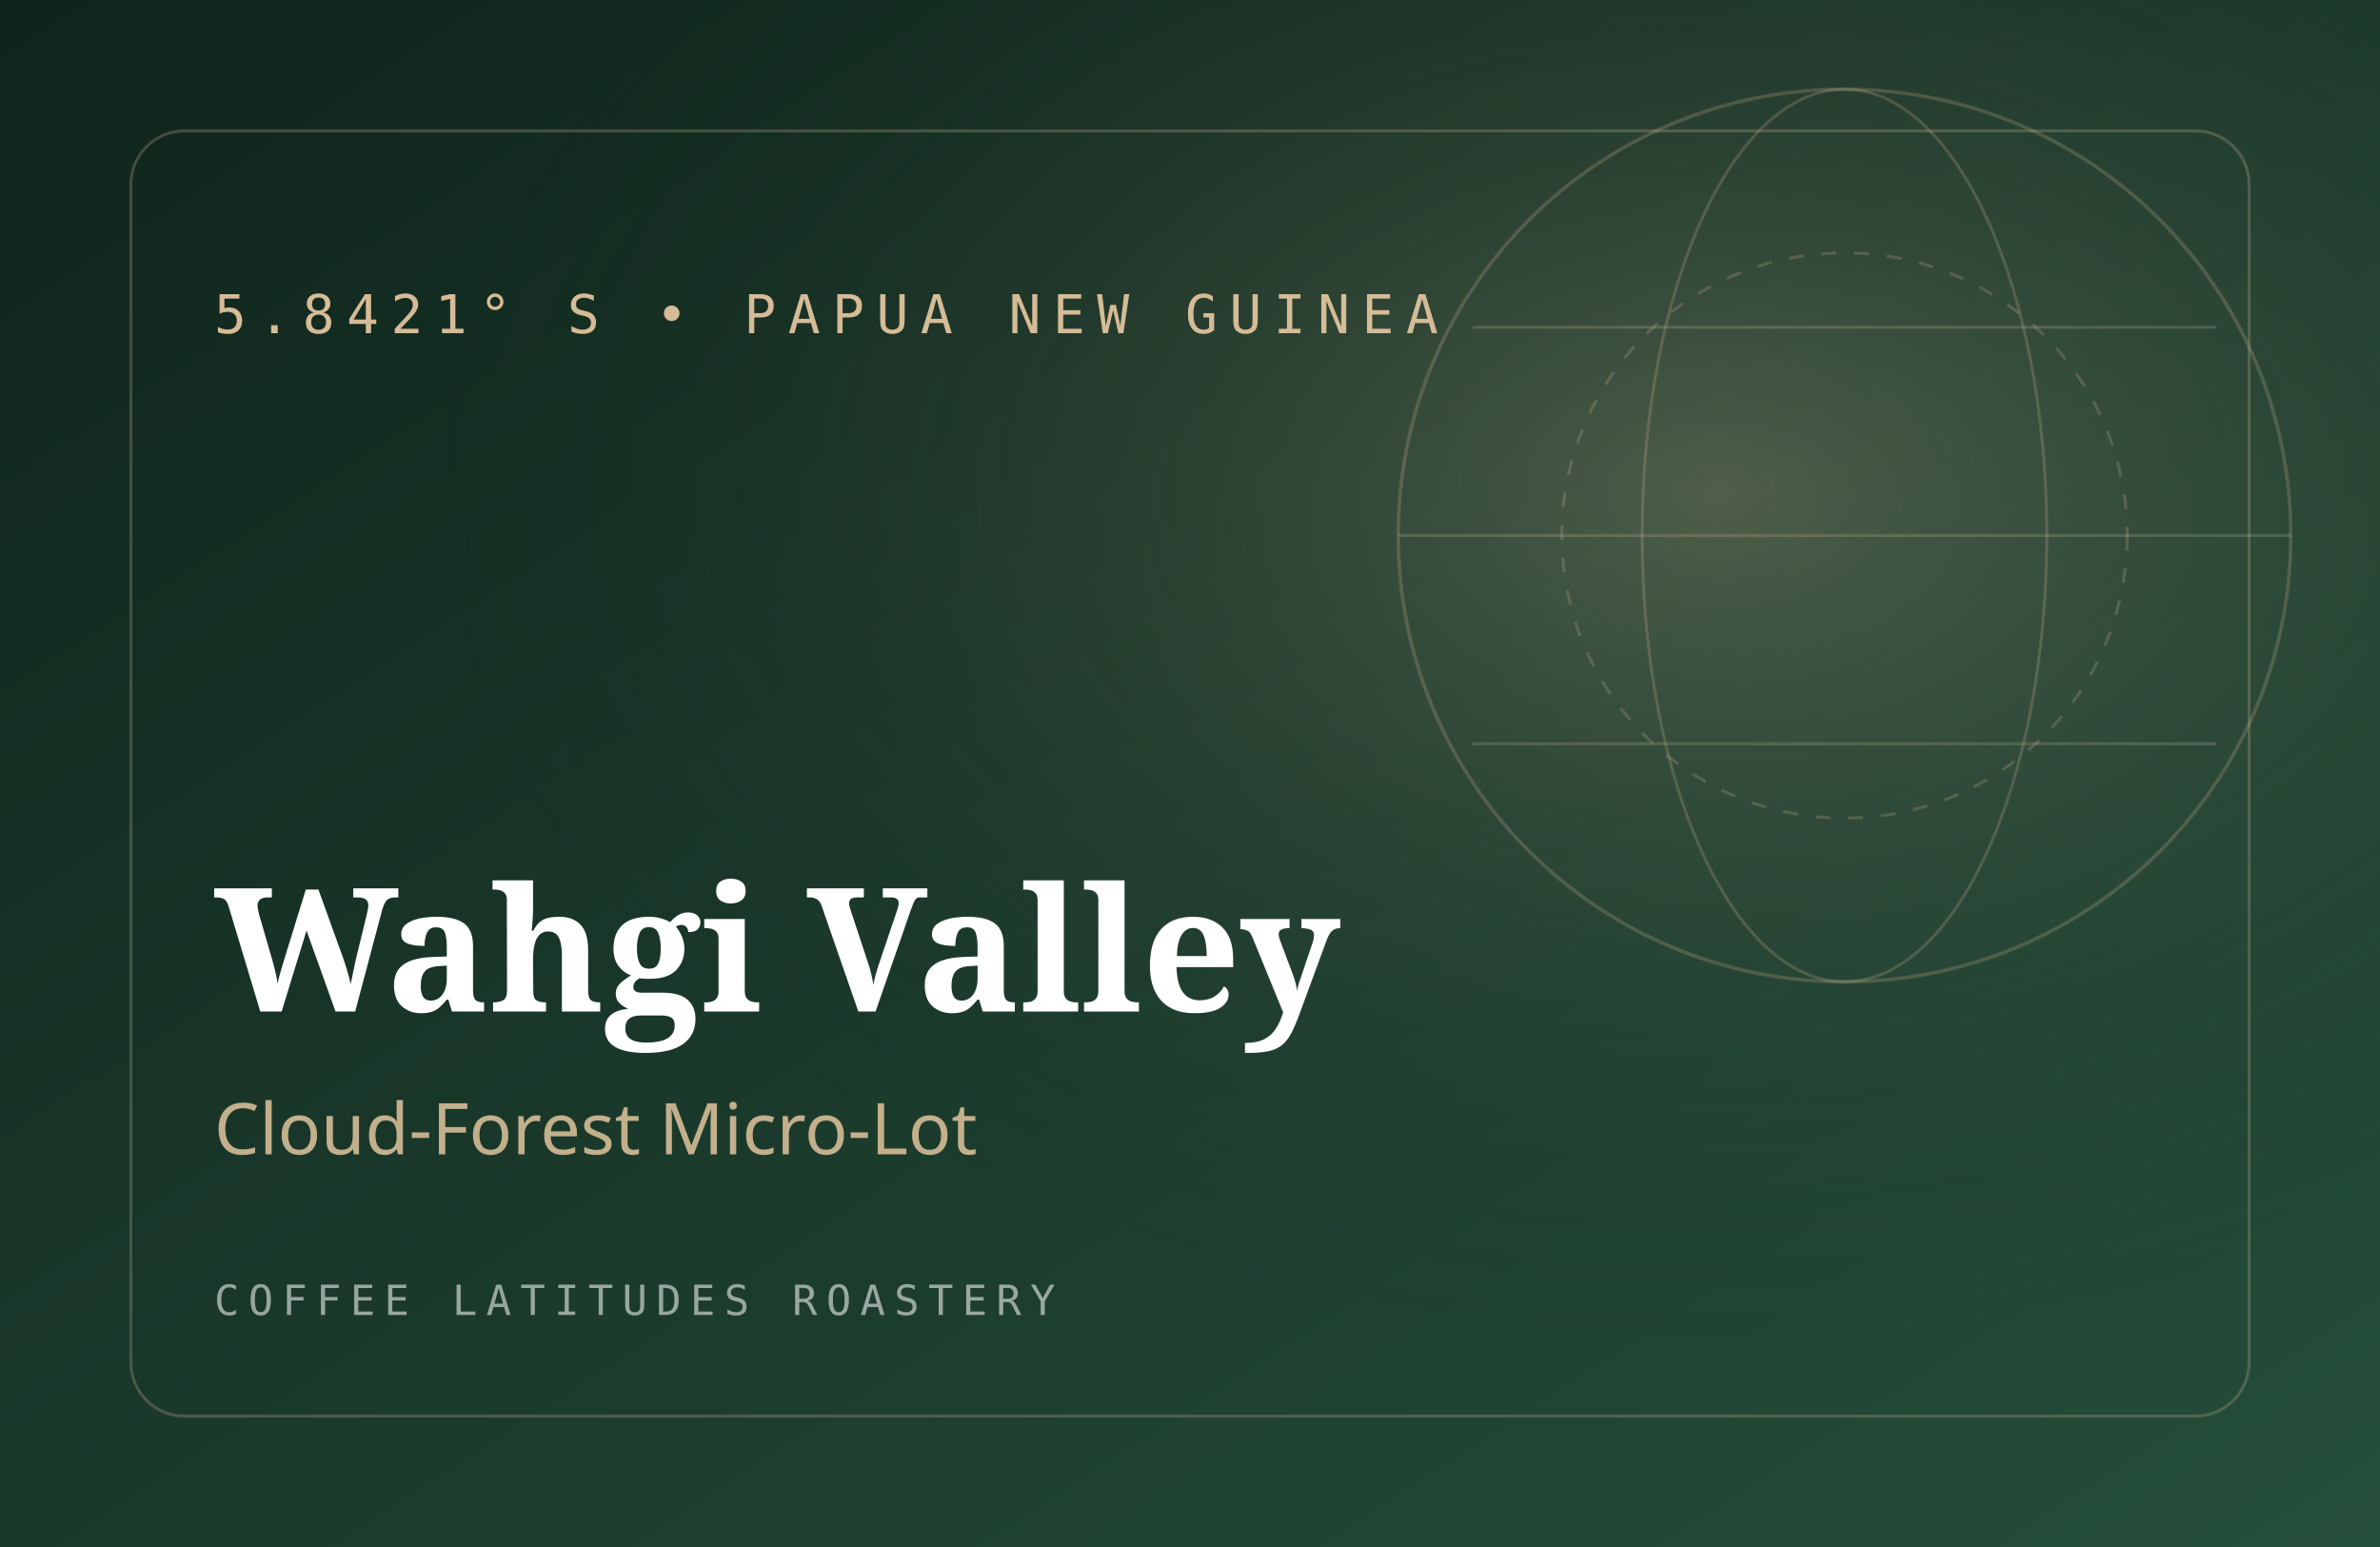
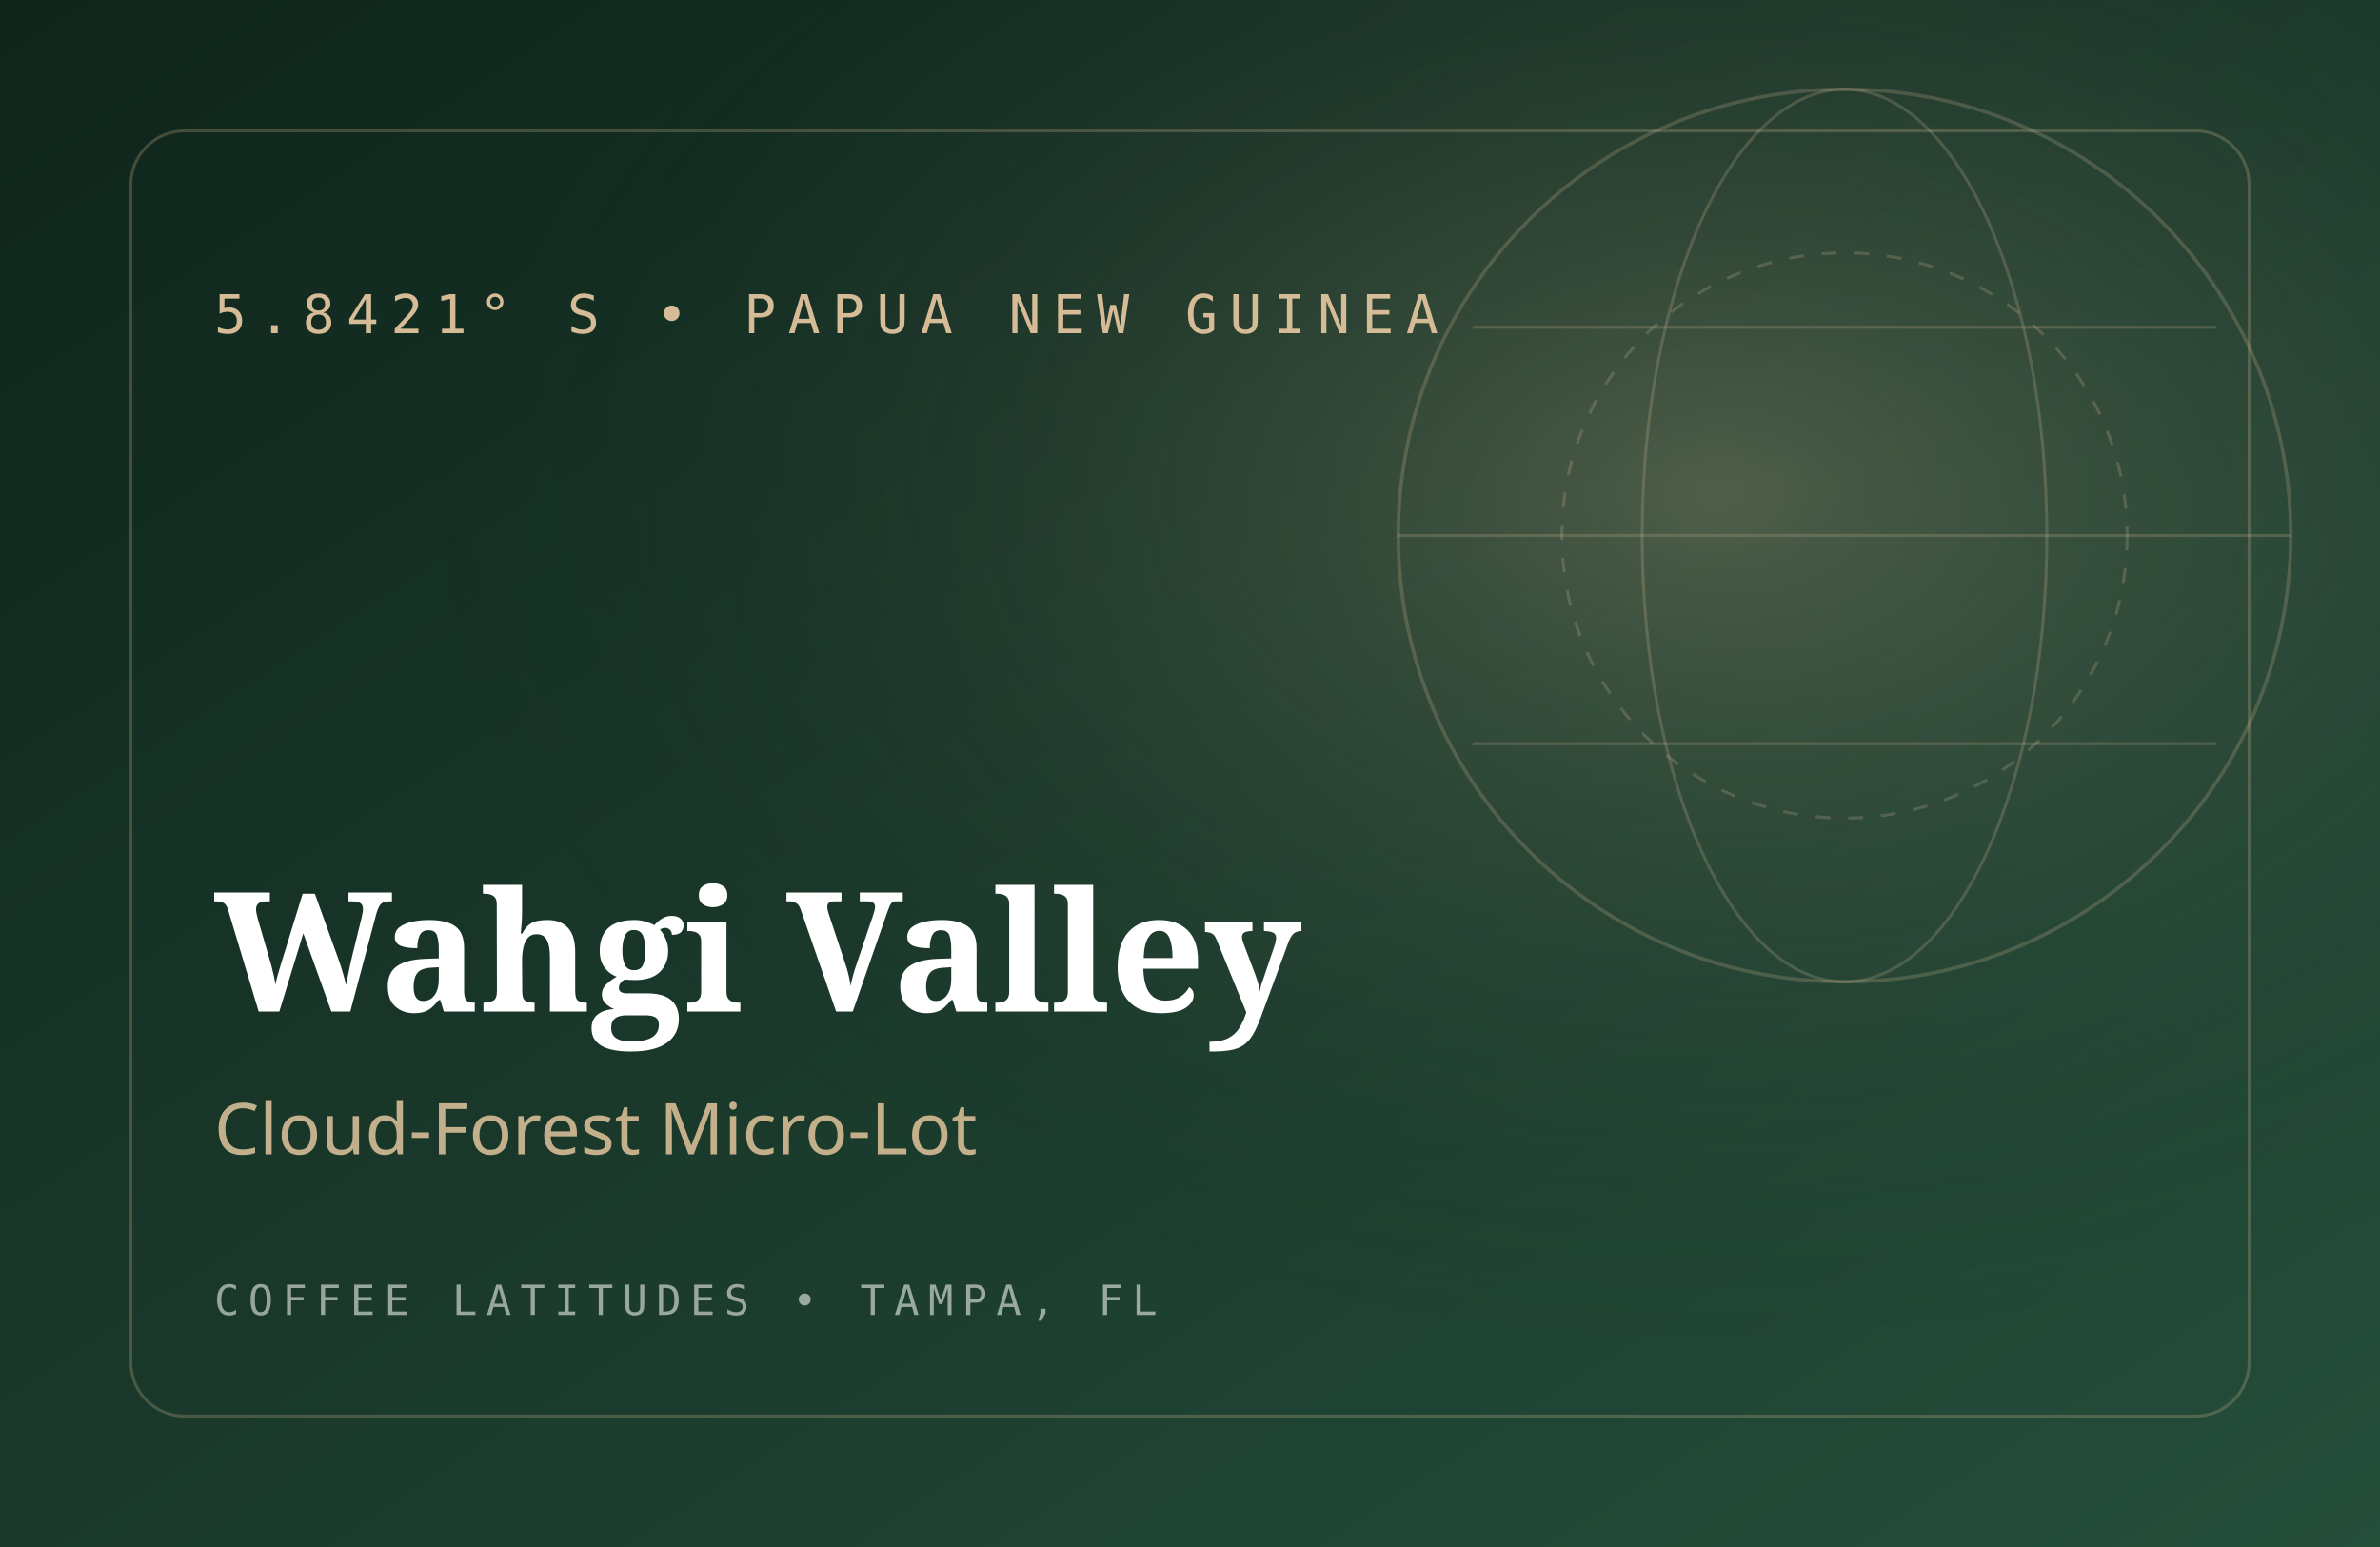
<svg xmlns="http://www.w3.org/2000/svg" viewBox="0 0 800 520" width="800" height="520">
  <defs>
    <linearGradient id="g" x1="0" y1="0" x2="1" y2="1">
      <stop offset="0%" stop-color="#0F241B" />
      <stop offset="100%" stop-color="#254E3B" />
    </linearGradient>
    <radialGradient id="glow" cx="72%" cy="32%" r="55%">
      <stop offset="0%" stop-color="#D5BC96" stop-opacity="0.28" />
      <stop offset="100%" stop-color="#0F241B" stop-opacity="0" />
    </radialGradient>
  </defs>
  <rect width="800" height="520" fill="url(#g)" />
  <rect width="800" height="520" fill="url(#glow)" />
  <g stroke="#D5BC96" stroke-opacity="0.22" fill="none">
    <circle cx="620" cy="180" r="150" stroke-width="1.2" />
    <circle cx="620" cy="180" r="95" stroke-width="1" stroke-dasharray="5 6" />
    <ellipse cx="620" cy="180" rx="68" ry="150" stroke-width="1" />
    <path d="M470 180 H770 M495 110 H745 M495 250 H745" stroke-width="1" />
  </g>
  <rect x="44" y="44" width="712" height="432" rx="18" fill="none" stroke="#D5BC96" stroke-opacity="0.25" stroke-width="1" />
  <text x="72" y="112" fill="#D5BC96" font-family="ui-monospace, monospace" font-size="18" letter-spacing="4">5.8421° S • PAPUA NEW GUINEA</text>
-   <text x="72" y="340" fill="#FFFFFF" font-family="Georgia, serif" font-size="58" font-weight="600">Wahgi Valley</text>
+   <text x="72" y="340" fill="#FFFFFF" font-family="Georgia, serif" font-size="56" font-weight="600">Wahgi Valley</text>
  <text x="72" y="388" fill="#D5BC96" font-family="system-ui, sans-serif" font-size="24" opacity="0.9">Cloud-Forest Micro-Lot</text>
-   <text x="72" y="442" fill="#FFFFFF" opacity="0.55" font-family="ui-monospace, monospace" font-size="14" letter-spacing="3">COFFEE LATITUDES ROASTERY</text>
+   <text x="72" y="442" fill="#FFFFFF" opacity="0.55" font-family="ui-monospace, monospace" font-size="14" letter-spacing="3">COFFEE LATITUDES • TAMPA, FL</text>
</svg>
